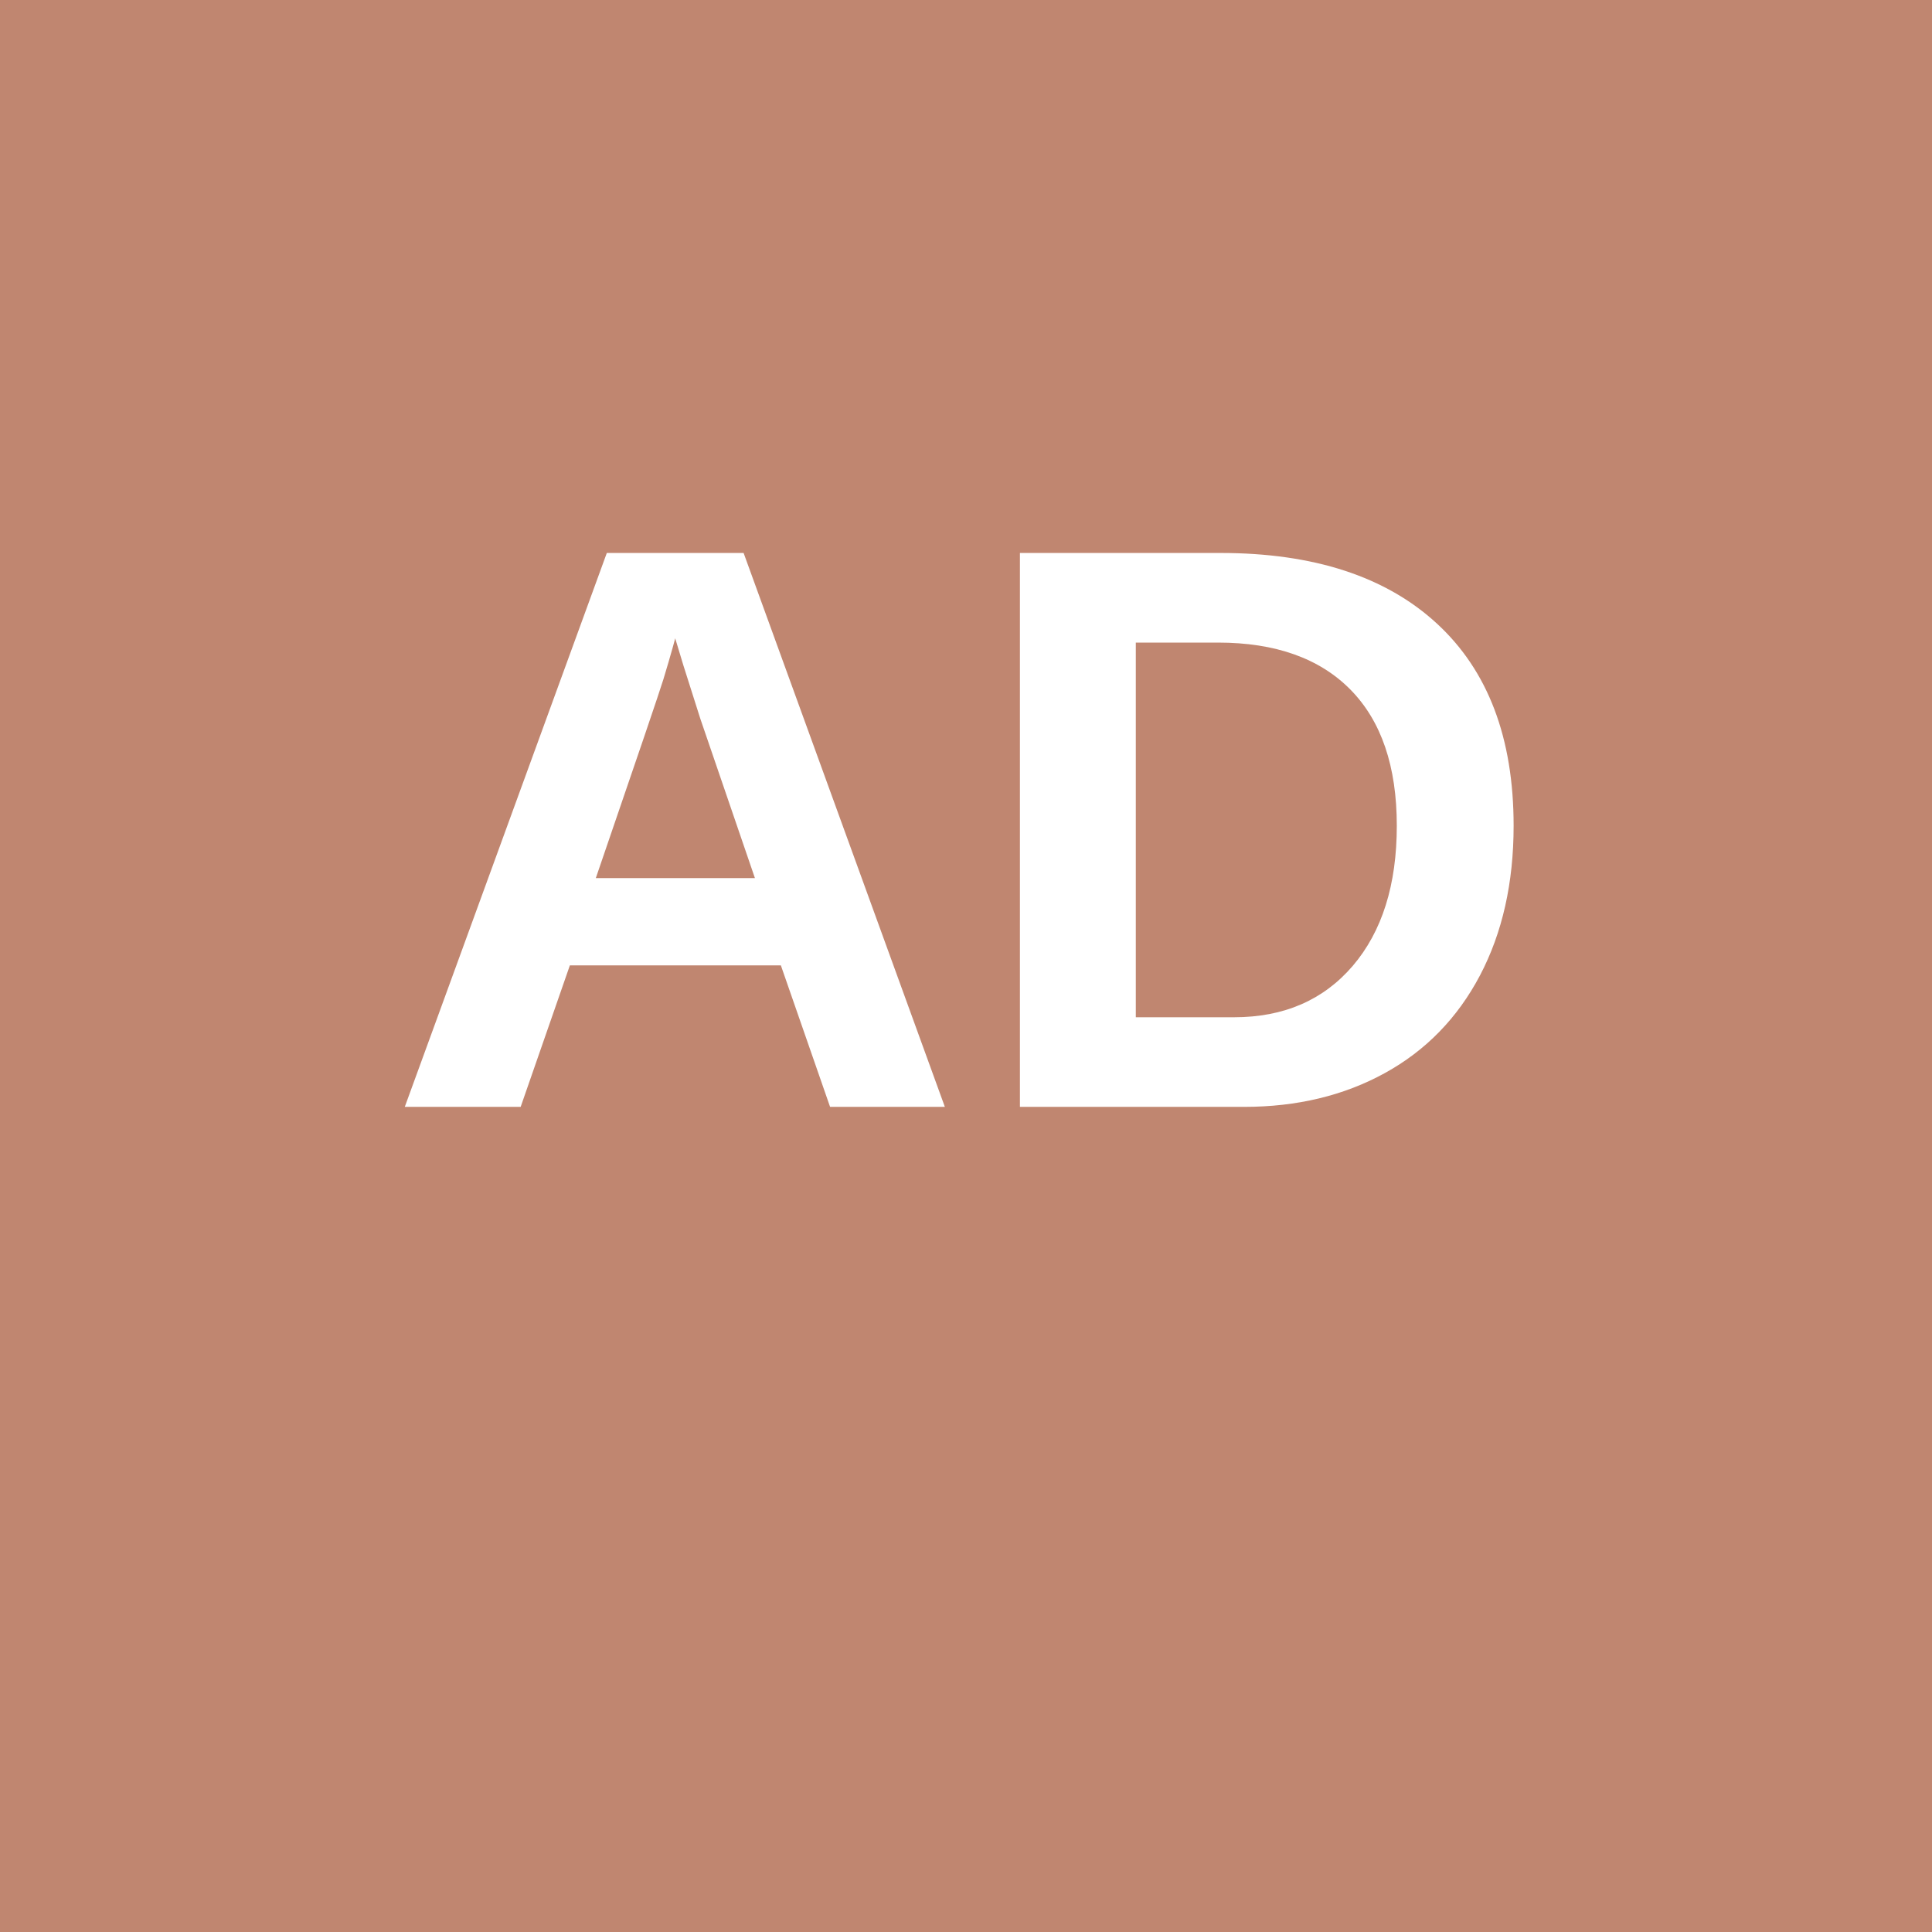
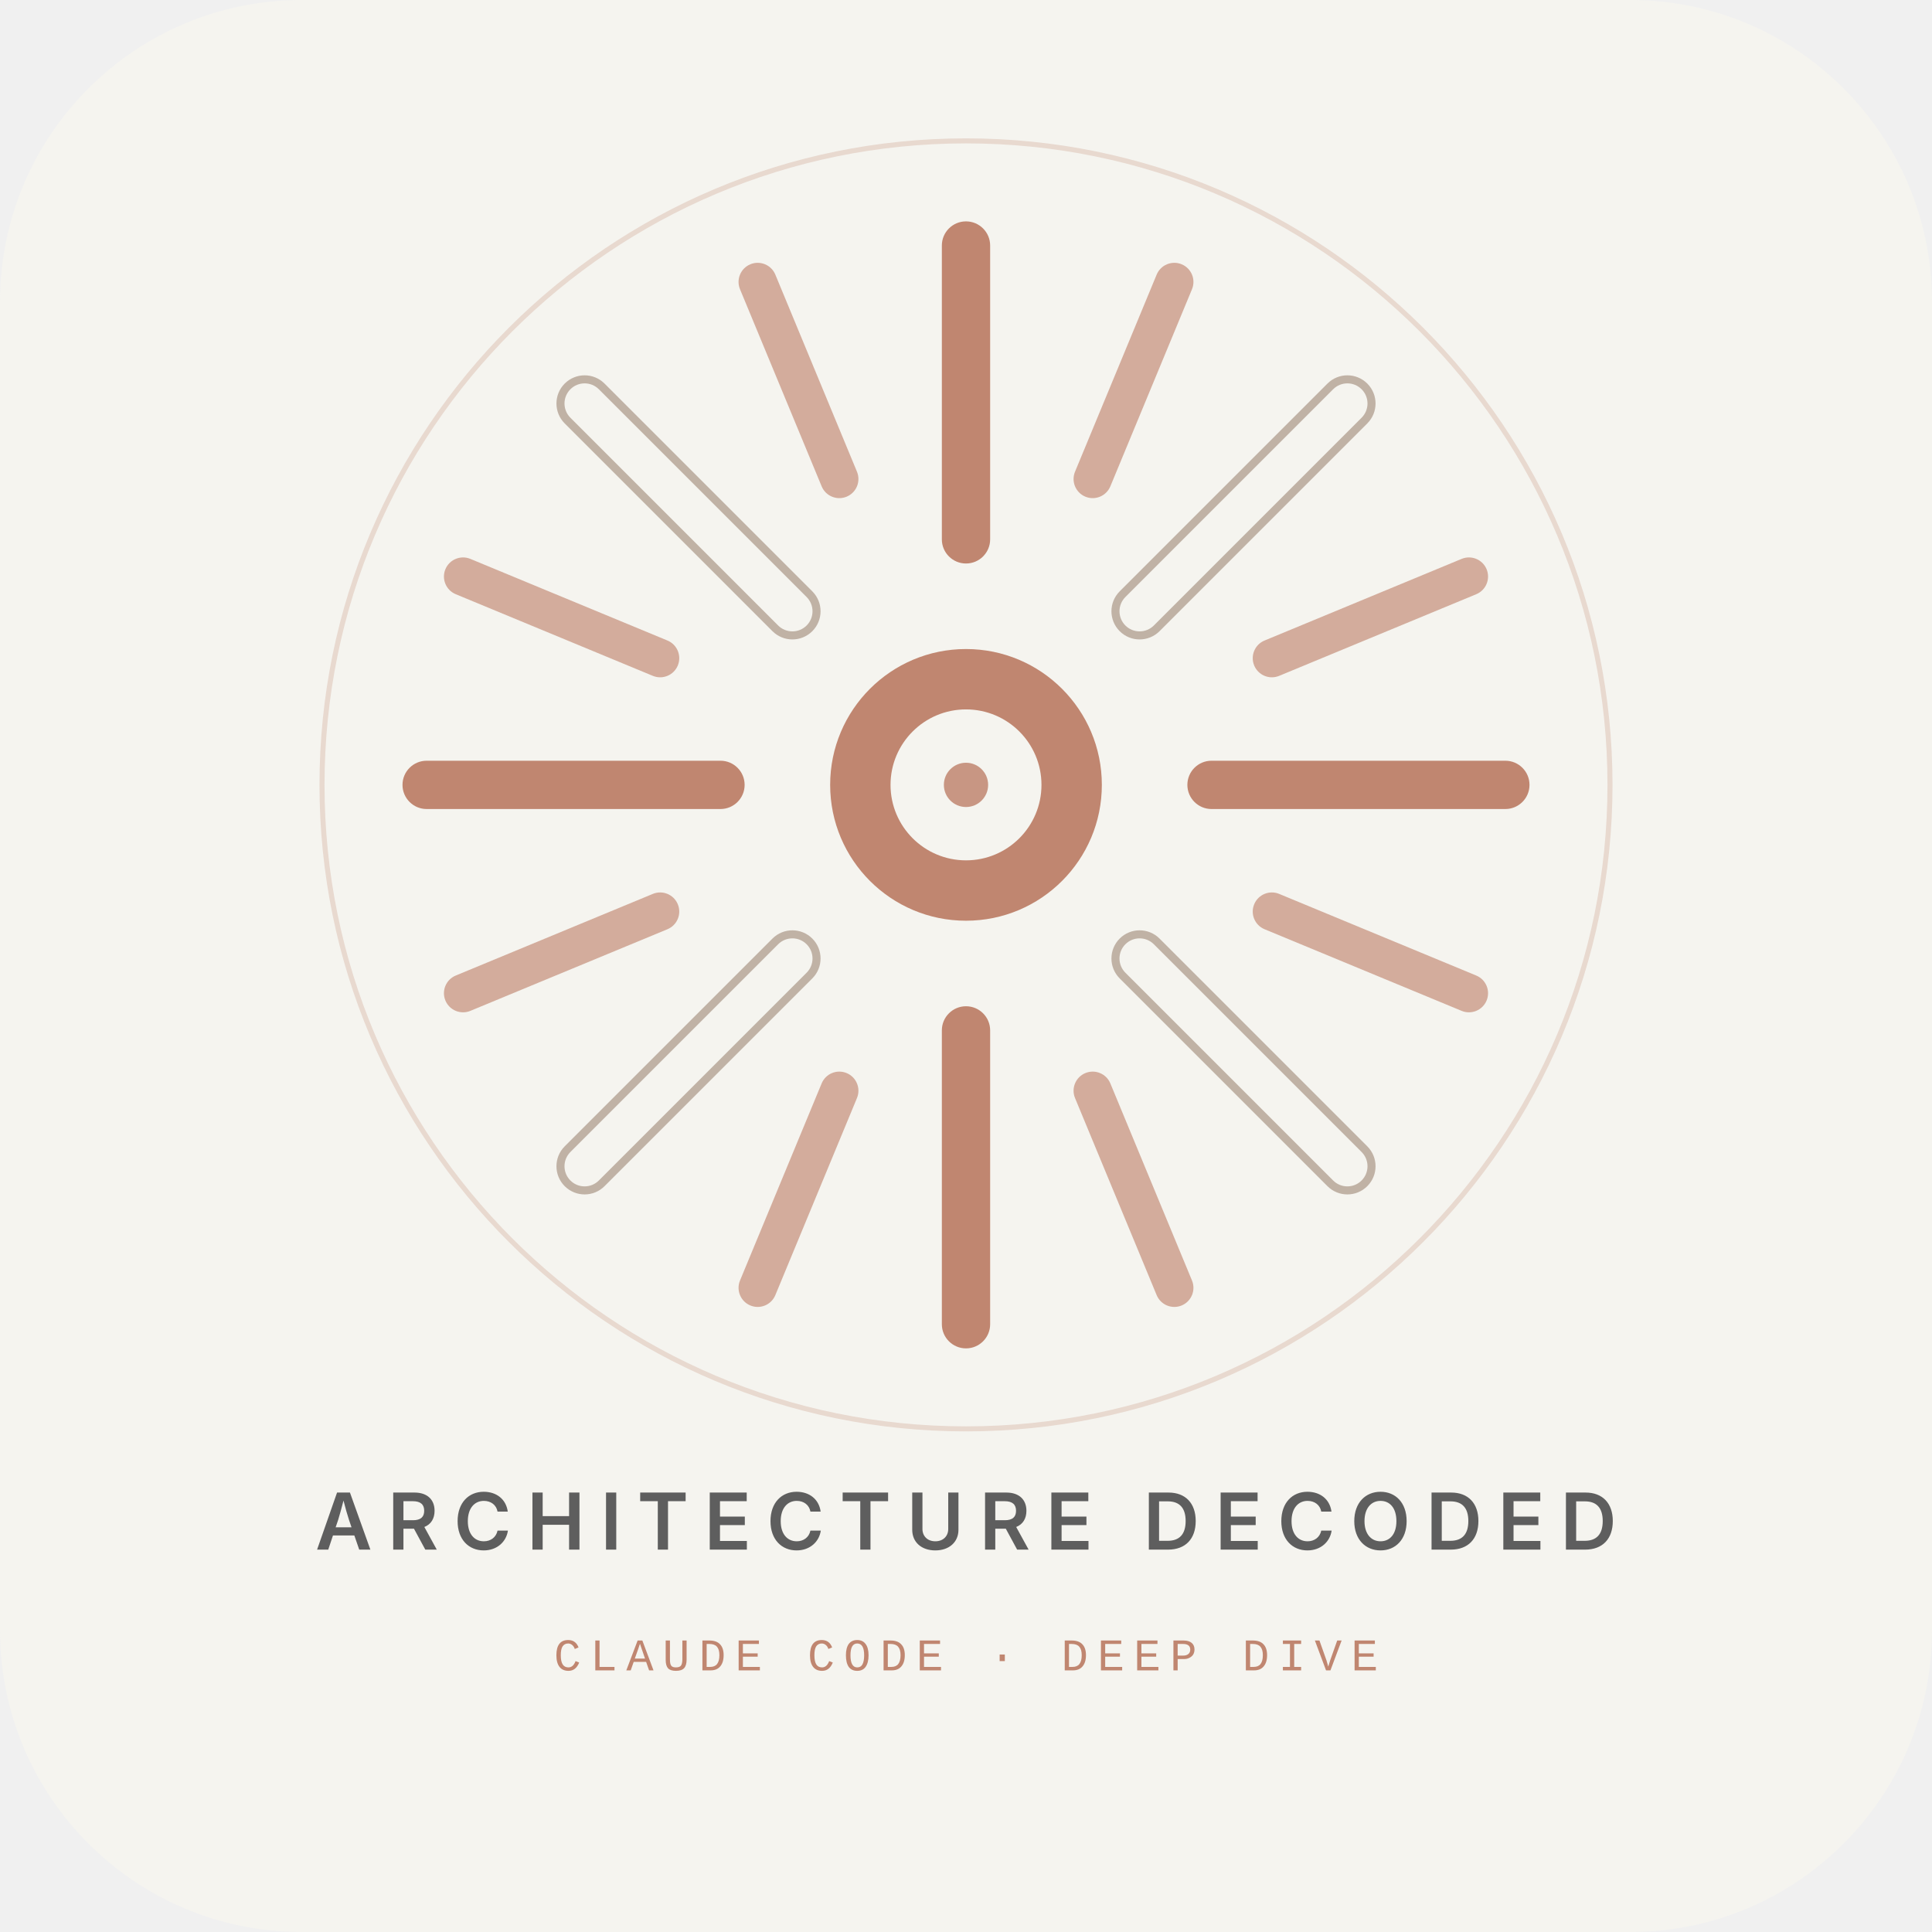
- <svg xmlns="http://www.w3.org/2000/svg" width="192" height="192">
-   <rect width="192" height="192" fill="#C08670" />
-   <text x="96" y="110" font-family="Arial, sans-serif" font-size="80" font-weight="bold" fill="white" text-anchor="middle">AD</text>
+ <svg xmlns="http://www.w3.org/2000/svg" width="192" height="192" viewBox="0 0 192 192">
+   <rect width="192" height="192" rx="30" fill="#F5F4EF" />
+   <circle cx="96" cy="78" r="64" fill="none" stroke="#C08670" stroke-width="0.5" opacity="0.25" />
+   <g transform="translate(96,78)">
+     <rect transform="rotate(45)" x="-2.4" y="-56" width="4.8" height="34" rx="2.4" fill="none" stroke="#8B6F5C" stroke-width="0.8" opacity="0.5" />
+     <rect transform="rotate(135)" x="-2.4" y="-56" width="4.8" height="34" rx="2.4" fill="none" stroke="#8B6F5C" stroke-width="0.8" opacity="0.5" />
+     <rect transform="rotate(225)" x="-2.4" y="-56" width="4.8" height="34" rx="2.4" fill="none" stroke="#8B6F5C" stroke-width="0.8" opacity="0.5" />
+     <rect transform="rotate(315)" x="-2.4" y="-56" width="4.8" height="34" rx="2.4" fill="none" stroke="#8B6F5C" stroke-width="0.8" opacity="0.5" />
+     <rect transform="rotate(0)" x="-2.4" y="-56" width="4.8" height="34" rx="2.4" fill="#C08670" />
+     <rect transform="rotate(90)" x="-2.4" y="-56" width="4.8" height="34" rx="2.4" fill="#C08670" />
+     <rect transform="rotate(180)" x="-2.4" y="-56" width="4.8" height="34" rx="2.4" fill="#C08670" />
+     <rect transform="rotate(270)" x="-2.4" y="-56" width="4.8" height="34" rx="2.4" fill="#C08670" />
+     <rect transform="rotate(22.5)" x="-1.9" y="-56" width="3.8" height="25" rx="1.9" fill="#C08670" opacity="0.65" />
+     <rect transform="rotate(67.5)" x="-1.9" y="-56" width="3.8" height="25" rx="1.9" fill="#C08670" opacity="0.65" />
+     <rect transform="rotate(112.5)" x="-1.9" y="-56" width="3.8" height="25" rx="1.9" fill="#C08670" opacity="0.65" />
+     <rect transform="rotate(157.5)" x="-1.9" y="-56" width="3.8" height="25" rx="1.9" fill="#C08670" opacity="0.65" />
+     <rect transform="rotate(202.5)" x="-1.9" y="-56" width="3.8" height="25" rx="1.9" fill="#C08670" opacity="0.65" />
+     <rect transform="rotate(247.5)" x="-1.9" y="-56" width="3.8" height="25" rx="1.9" fill="#C08670" opacity="0.65" />
+     <rect transform="rotate(292.5)" x="-1.9" y="-56" width="3.8" height="25" rx="1.9" fill="#C08670" opacity="0.65" />
+     <rect transform="rotate(337.5)" x="-1.9" y="-56" width="3.8" height="25" rx="1.9" fill="#C08670" opacity="0.65" />
+     <circle r="13.5" fill="#C08670" />
+     <circle r="7.5" fill="#F5F4EF" />
+     <circle r="2.2" fill="#C08670" opacity="0.85" />
+   </g>
+   <text x="96" y="154" text-anchor="middle" font-family="-apple-system, BlinkMacSystemFont, 'Segoe UI', sans-serif" font-size="7.8" font-weight="600" letter-spacing="1.5" fill="#5E5E5E">ARCHITECTURE DECODED</text>
+   <text x="96" y="166" text-anchor="middle" font-family="'Courier New', Courier, monospace" font-size="4.5" font-weight="500" letter-spacing="0.9" fill="#C08670">CLAUDE CODE · DEEP DIVE</text>
</svg>
